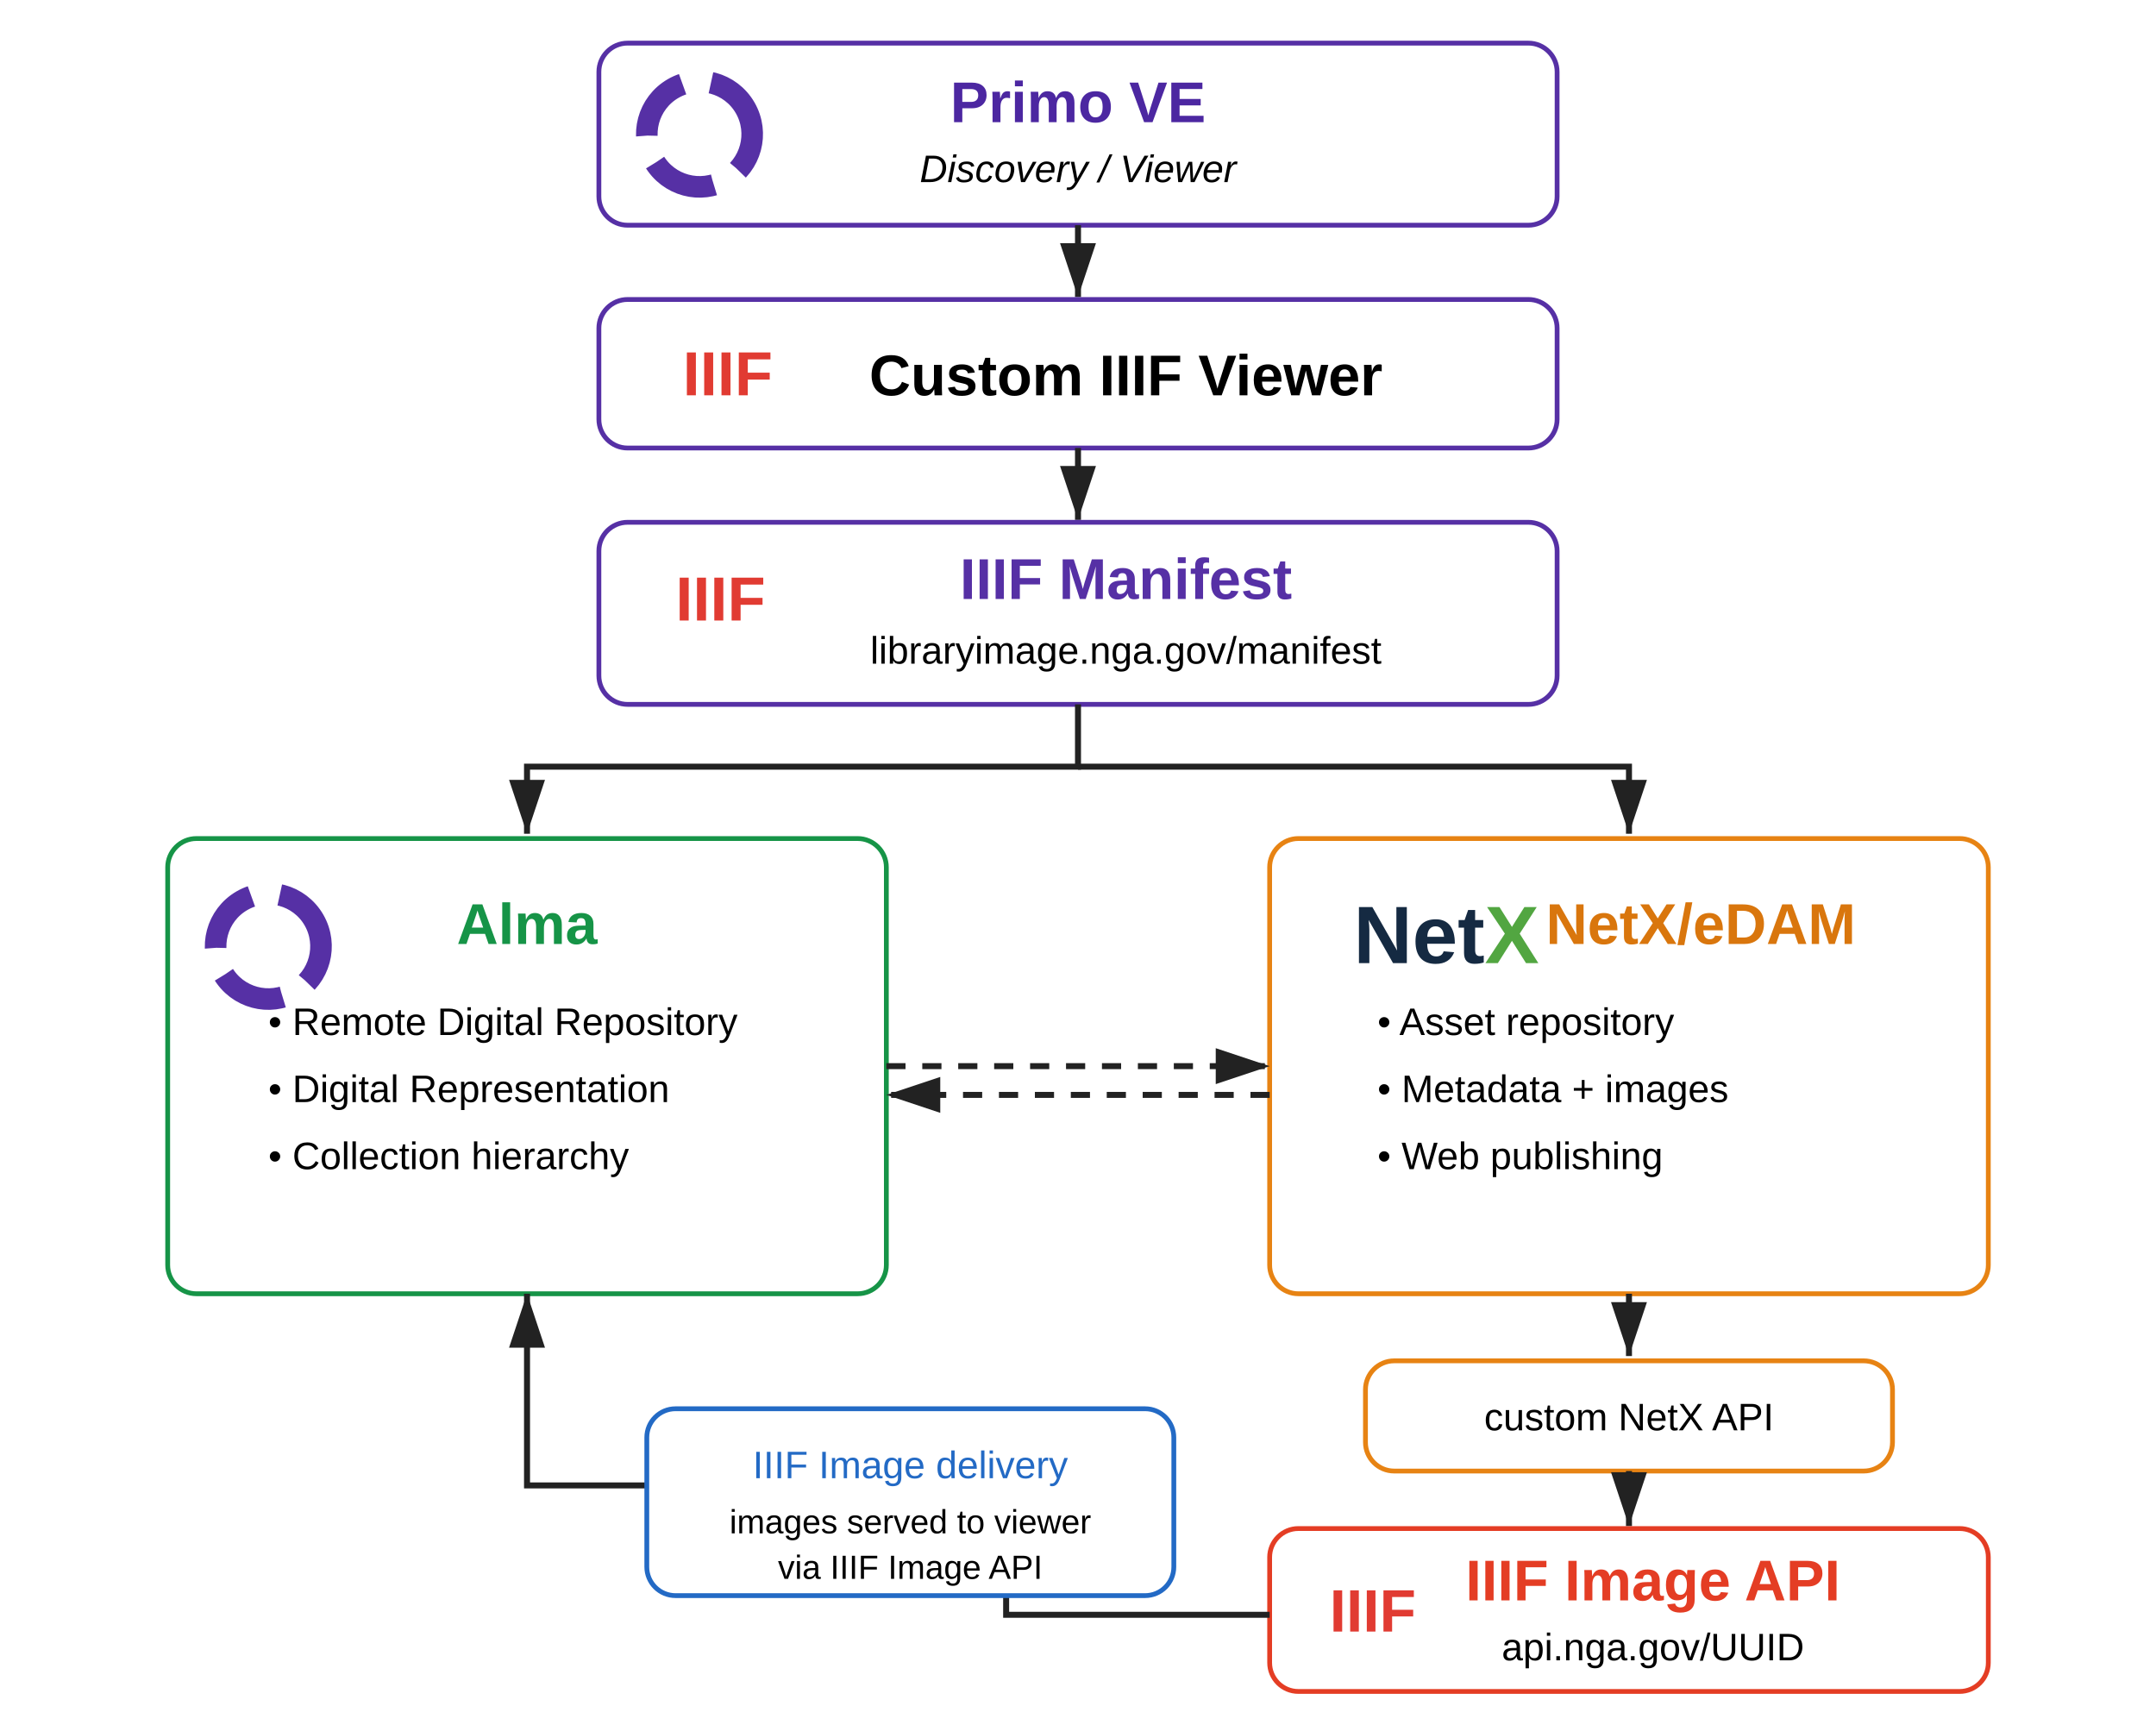
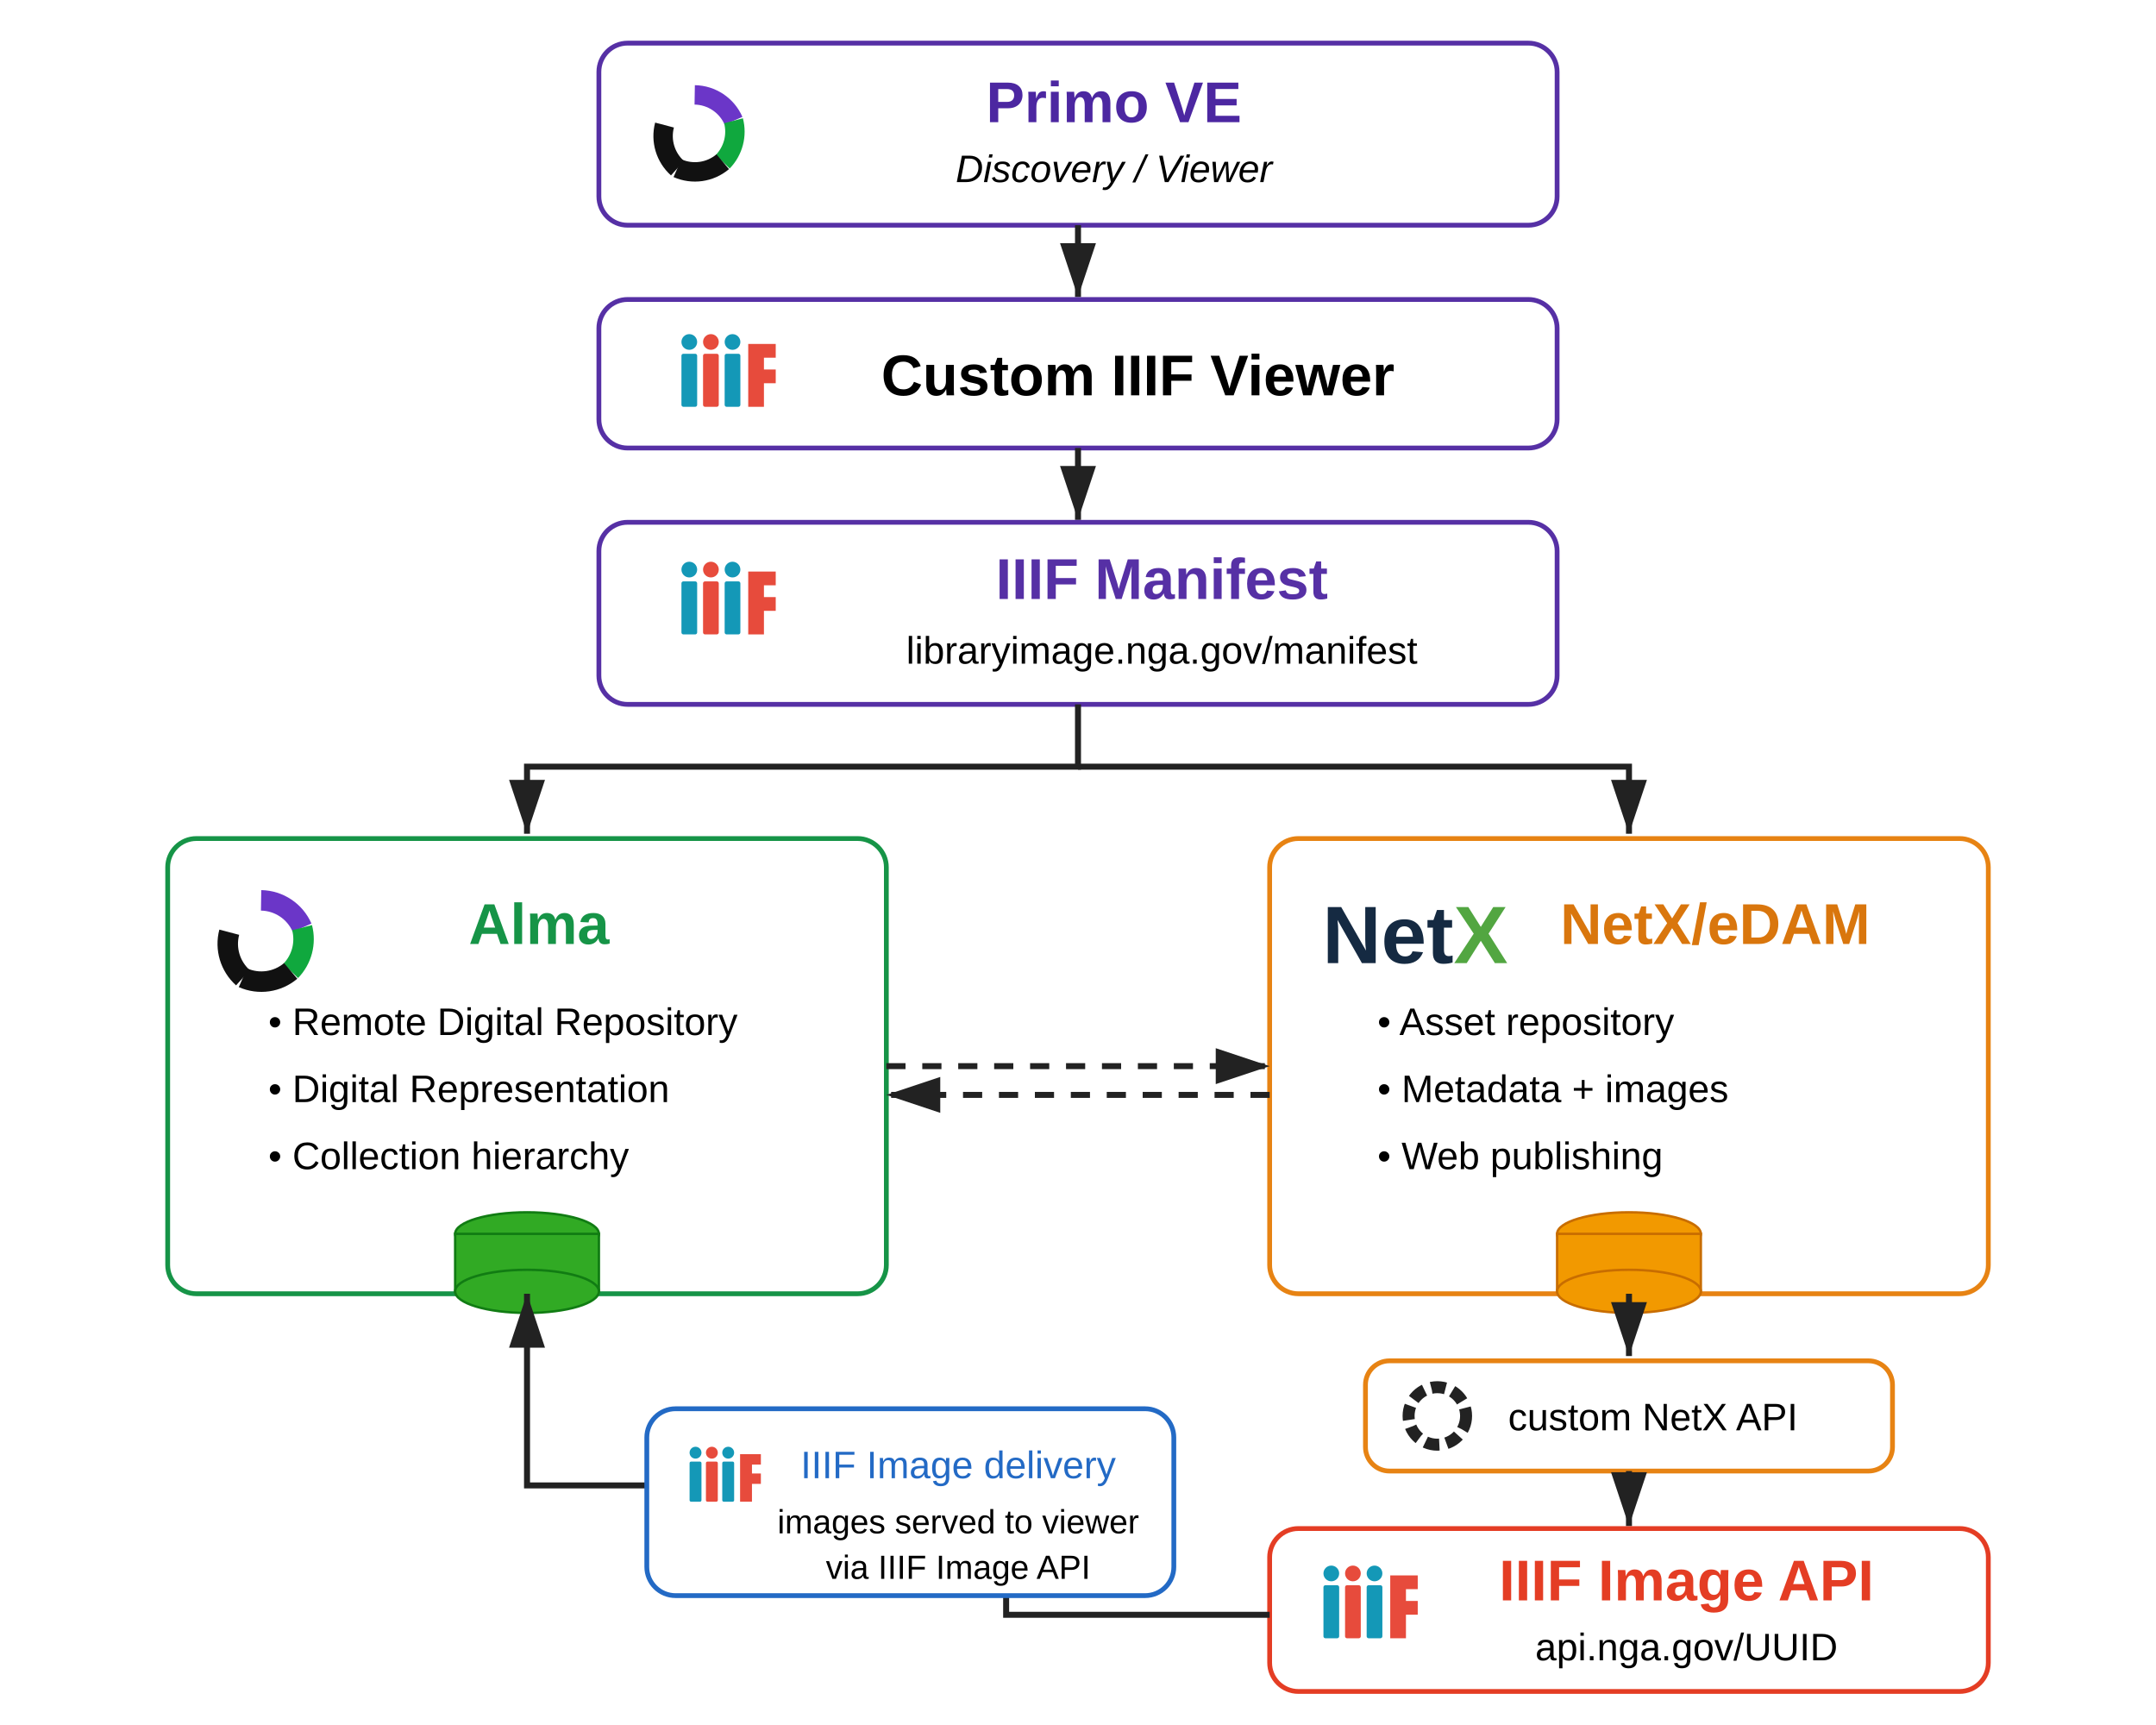
<svg xmlns="http://www.w3.org/2000/svg" width="900" height="720" viewBox="0 0 900 720">
  <defs>
    <marker id="arrow" markerWidth="10" markerHeight="10" refX="9" refY="3" orient="auto">
      <path d="M0,0 L0,6 L9,3 z" fill="#222" />
    </marker>
    <style>
-       .box{fill:#fff;stroke-width:2;rx:12}.title{font:700 24px Arial,sans-serif}.sub{font:italic 16px Arial,sans-serif}.txt{font:16px Arial,sans-serif}.small{font:14px Arial,sans-serif}.purple{stroke:#5630a5}.green{stroke:#169447}.orange{stroke:#e78313}.red{stroke:#e43d24}.blue{stroke:#236ac5}.line{stroke:#222;stroke-width:2.5;fill:none;marker-end:url(#arrow)}.dash{stroke:#222;stroke-width:2.5;stroke-dasharray:8 7;fill:none;marker-end:url(#arrow)}
+       .box{fill:#fff;stroke-width:2}.title{font:700 24px Arial,sans-serif}.sub{font:italic 16px Arial,sans-serif}.txt{font:16px Arial,sans-serif}.small{font:14px Arial,sans-serif}.purple{stroke:#5630a5}.green{stroke:#169447}.orange{stroke:#e78313}.red{stroke:#e43d24}.blue{stroke:#236ac5}.line{stroke:#222;stroke-width:2.5;fill:none;marker-end:url(#arrow)}.dash{stroke:#222;stroke-width:2.5;stroke-dasharray:8 7;fill:none;marker-end:url(#arrow)}
    </style>
+     <g id="iiifLogo">
+       <circle cx="7" cy="7" r="4" fill="#1498b7" />
+       <rect x="3" y="13" width="8" height="27" rx="1" fill="#1498b7" />
+       <circle cx="18" cy="7" r="4" fill="#e74b3c" />
+       <rect x="14" y="13" width="8" height="27" rx="1" fill="#e74b3c" />
+       <circle cx="29" cy="7" r="4" fill="#1498b7" />
+       <rect x="25" y="13" width="8" height="27" rx="1" fill="#1498b7" />
+       <path d="M38 8 H51 V15 H45 V21 H51 V28 H45 V40 H37 V8 Z" fill="#e74b3c" />
+     </g>
+     <g id="clarivateIcon">
+       <path d="M20 4 A20 20 0 0 1 38 16" fill="none" stroke="#6b36c8" stroke-width="9" />
+       <path d="M38 16 A20 20 0 0 1 33 35" fill="none" stroke="#10a83e" stroke-width="9" />
+       <path d="M33 35 A20 20 0 0 1 12 38" fill="none" stroke="#111" stroke-width="9" />
+       <path d="M12 38 A20 20 0 0 1 6 18" fill="none" stroke="#111" stroke-width="9" />
+     </g>
  </defs>
  <rect width="900" height="720" fill="white" />
-   <rect class="box purple" x="250" y="18" width="400" height="76" />
-   <circle cx="292" cy="56" r="22" fill="none" stroke="#5630a5" stroke-width="9" stroke-dasharray="28 12" transform="rotate(-30 292 56)" />
-   <text class="title" x="450" y="51" text-anchor="middle" fill="#4c27a1">Primo VE</text>
-   <text class="sub" x="450" y="76" text-anchor="middle">Discovery / Viewer</text>
+   <rect class="box purple" x="250" y="18" width="400" height="76" rx="12" />
+   <g transform="translate(272 36) scale(.9)">
+     <use href="#clarivateIcon" />
+   </g>
+   <text class="title" x="465" y="51" text-anchor="middle" fill="#4c27a1">Primo VE</text>
+   <text class="sub" x="465" y="76" text-anchor="middle">Discovery / Viewer</text>
  <path class="line" d="M450 94 V124" />
-   <rect class="box purple" x="250" y="125" width="400" height="62" />
-   <text x="285" y="165" font-family="Arial" font-size="26" font-weight="bold" fill="#e13b32">IIIF</text>
-   <text class="title" x="470" y="165" text-anchor="middle" font-size="21">Custom IIIF Viewer</text>
+   <rect class="box purple" x="250" y="125" width="400" height="62" rx="12" />
+   <g transform="translate(282 137) scale(.82)">
+     <use href="#iiifLogo" />
+   </g>
+   <text class="title" x="475" y="165" text-anchor="middle" font-size="21">Custom IIIF Viewer</text>
  <path class="line" d="M450 187 V217" />
-   <rect class="box purple" x="250" y="218" width="400" height="76" />
-   <text x="282" y="259" font-family="Arial" font-size="26" font-weight="bold" fill="#e13b32">IIIF</text>
-   <text class="title" x="470" y="250" text-anchor="middle" fill="#5630a5">IIIF Manifest</text>
-   <text class="txt" x="470" y="277" text-anchor="middle">libraryimage.nga.gov/manifest</text>
+   <rect class="box purple" x="250" y="218" width="400" height="76" rx="12" />
+   <g transform="translate(282 232) scale(.82)">
+     <use href="#iiifLogo" />
+   </g>
+   <text class="title" x="485" y="250" text-anchor="middle" fill="#5630a5">IIIF Manifest</text>
+   <text class="txt" x="485" y="277" text-anchor="middle">libraryimage.nga.gov/manifest</text>
  <path class="line" d="M450 294 V320 H220 V348" />
  <path class="line" d="M450 320 H680 V348" />
-   <rect class="box green" x="70" y="350" width="300" height="190" />
-   <circle cx="112" cy="395" r="22" fill="none" stroke="#5630a5" stroke-width="9" stroke-dasharray="28 12" transform="rotate(-30 112 395)" />
-   <text class="title" x="220" y="394" text-anchor="middle" fill="#169447">Alma</text>
+   <rect class="box green" x="70" y="350" width="300" height="190" rx="12" />
+   <g transform="translate(90 372) scale(.95)">
+     <use href="#clarivateIcon" />
+   </g>
+   <text class="title" x="225" y="394" text-anchor="middle" fill="#169447">Alma</text>
  <text class="txt" x="112" y="432">• Remote Digital Repository</text>
  <text class="txt" x="112" y="460">• Digital Representation</text>
  <text class="txt" x="112" y="488">• Collection hierarchy</text>
-   <rect class="box orange" x="530" y="350" width="300" height="190" />
-   <text x="565" y="402" font-family="Arial" font-size="34" font-weight="bold" fill="#152a42">Net<tspan fill="#52a641">X</tspan>
+   <ellipse cx="220" cy="515" rx="30" ry="9" fill="#31aa24" stroke="#117c13" />
+   <rect x="190" y="515" width="60" height="24" fill="#31aa24" stroke="#117c13" />
+   <ellipse cx="220" cy="539" rx="30" ry="9" fill="#31aa24" stroke="#117c13" />
+   <rect class="box orange" x="530" y="350" width="300" height="190" rx="12" />
+   <text x="552" y="402" font-family="Arial" font-size="34" font-weight="bold" fill="#152a42">Net<tspan fill="#52a641">X</tspan>
  </text>
-   <text class="title" x="710" y="394" text-anchor="middle" fill="#d9760d">NetX/eDAM</text>
+   <text class="title" x="716" y="394" text-anchor="middle" fill="#d9760d">NetX/eDAM</text>
  <text class="txt" x="575" y="432">• Asset repository</text>
  <text class="txt" x="575" y="460">• Metadata + images</text>
  <text class="txt" x="575" y="488">• Web publishing</text>
+   <ellipse cx="680" cy="515" rx="30" ry="9" fill="#f29900" stroke="#c86d00" />
+   <rect x="650" y="515" width="60" height="24" fill="#f29900" stroke="#c86d00" />
+   <ellipse cx="680" cy="539" rx="30" ry="9" fill="#f29900" stroke="#c86d00" />
  <path class="dash" d="M370 445 H530" />
  <path class="dash" d="M530 457 H370" />
  <path class="line" d="M680 540 V566" />
-   <rect class="box orange" x="570" y="568" width="220" height="46" />
-   <text class="txt" x="680" y="597" text-anchor="middle" font-weight="bold">custom NetX API</text>
+   <rect class="box orange" x="570" y="568" width="220" height="46" rx="10" />
+   <circle cx="600" cy="591" r="12" fill="none" stroke="#222" stroke-width="5" stroke-dasharray="6 3" />
+   <text class="txt" x="690" y="597" text-anchor="middle" font-weight="bold">custom NetX API</text>
  <path class="line" d="M680 614 V637" />
-   <rect class="box red" x="530" y="638" width="300" height="68" />
-   <text x="555" y="681" font-family="Arial" font-size="25" font-weight="bold" fill="#e13b32">IIIF</text>
-   <text class="title" x="690" y="668" text-anchor="middle" fill="#e43d24" font-size="21">IIIF Image API</text>
-   <text class="txt" x="690" y="693" text-anchor="middle">api.nga.gov/UUID</text>
+   <rect class="box red" x="530" y="638" width="300" height="68" rx="12" />
+   <g transform="translate(550 651) scale(.82)">
+     <use href="#iiifLogo" />
+   </g>
+   <text class="title" x="704" y="668" text-anchor="middle" fill="#e43d24" font-size="21">IIIF Image API</text>
+   <text class="txt" x="704" y="693" text-anchor="middle">api.nga.gov/UUID</text>
  <path d="M530 674 H420 V620 H220 V540" stroke="#222" stroke-width="2.5" fill="none" marker-end="url(#arrow)" />
-   <rect class="box blue" x="270" y="588" width="220" height="78" />
-   <text class="txt" x="380" y="617" text-anchor="middle" font-weight="bold" fill="#236ac5">IIIF Image delivery</text>
-   <text class="small" x="380" y="640" text-anchor="middle">images served to viewer</text>
-   <text class="small" x="380" y="659" text-anchor="middle">via IIIF Image API</text>
+   <rect class="box blue" x="270" y="588" width="220" height="78" rx="12" />
+   <g transform="translate(286 602) scale(.62)">
+     <use href="#iiifLogo" />
+   </g>
+   <text class="txt" x="400" y="617" text-anchor="middle" font-weight="bold" fill="#236ac5">IIIF Image delivery</text>
+   <text class="small" x="400" y="640" text-anchor="middle">images served to viewer</text>
+   <text class="small" x="400" y="659" text-anchor="middle">via IIIF Image API</text>
</svg>
